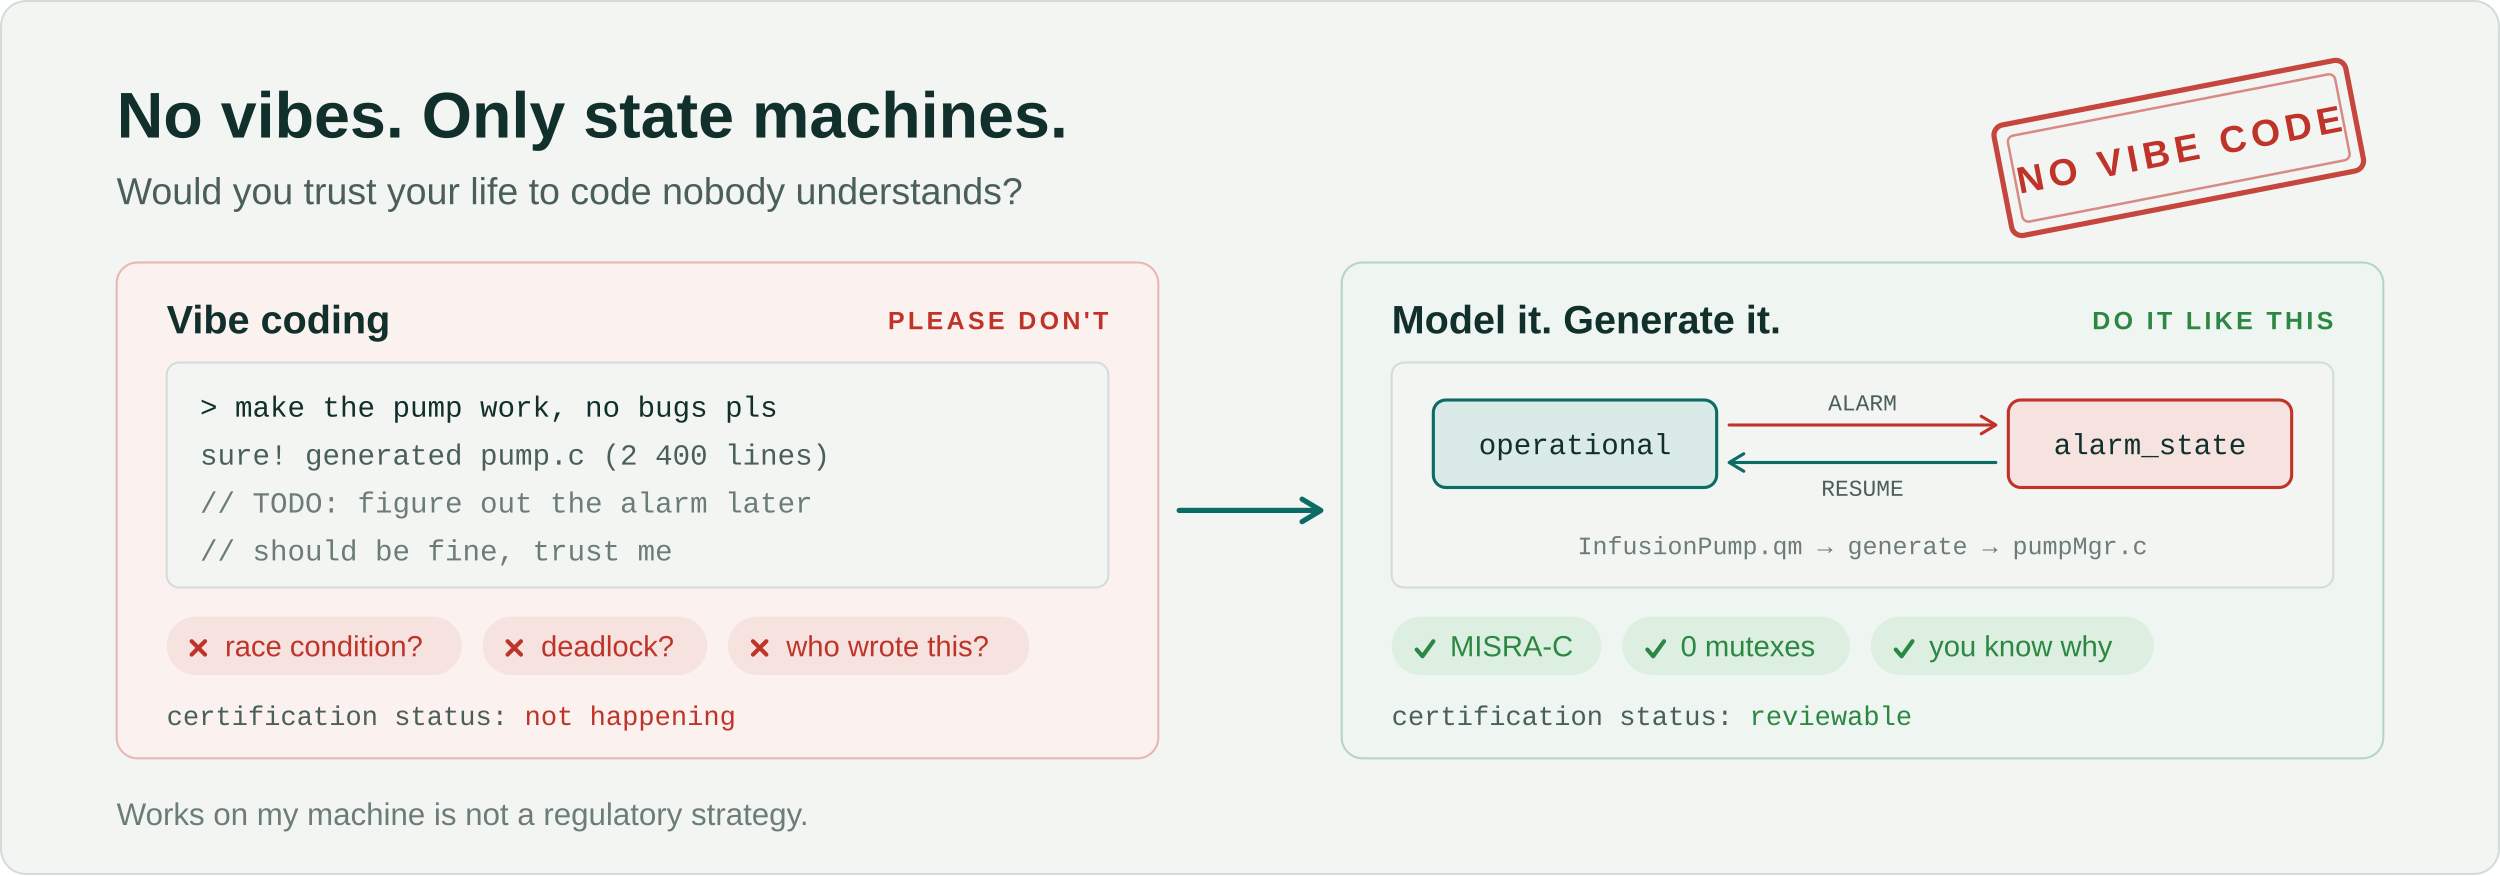
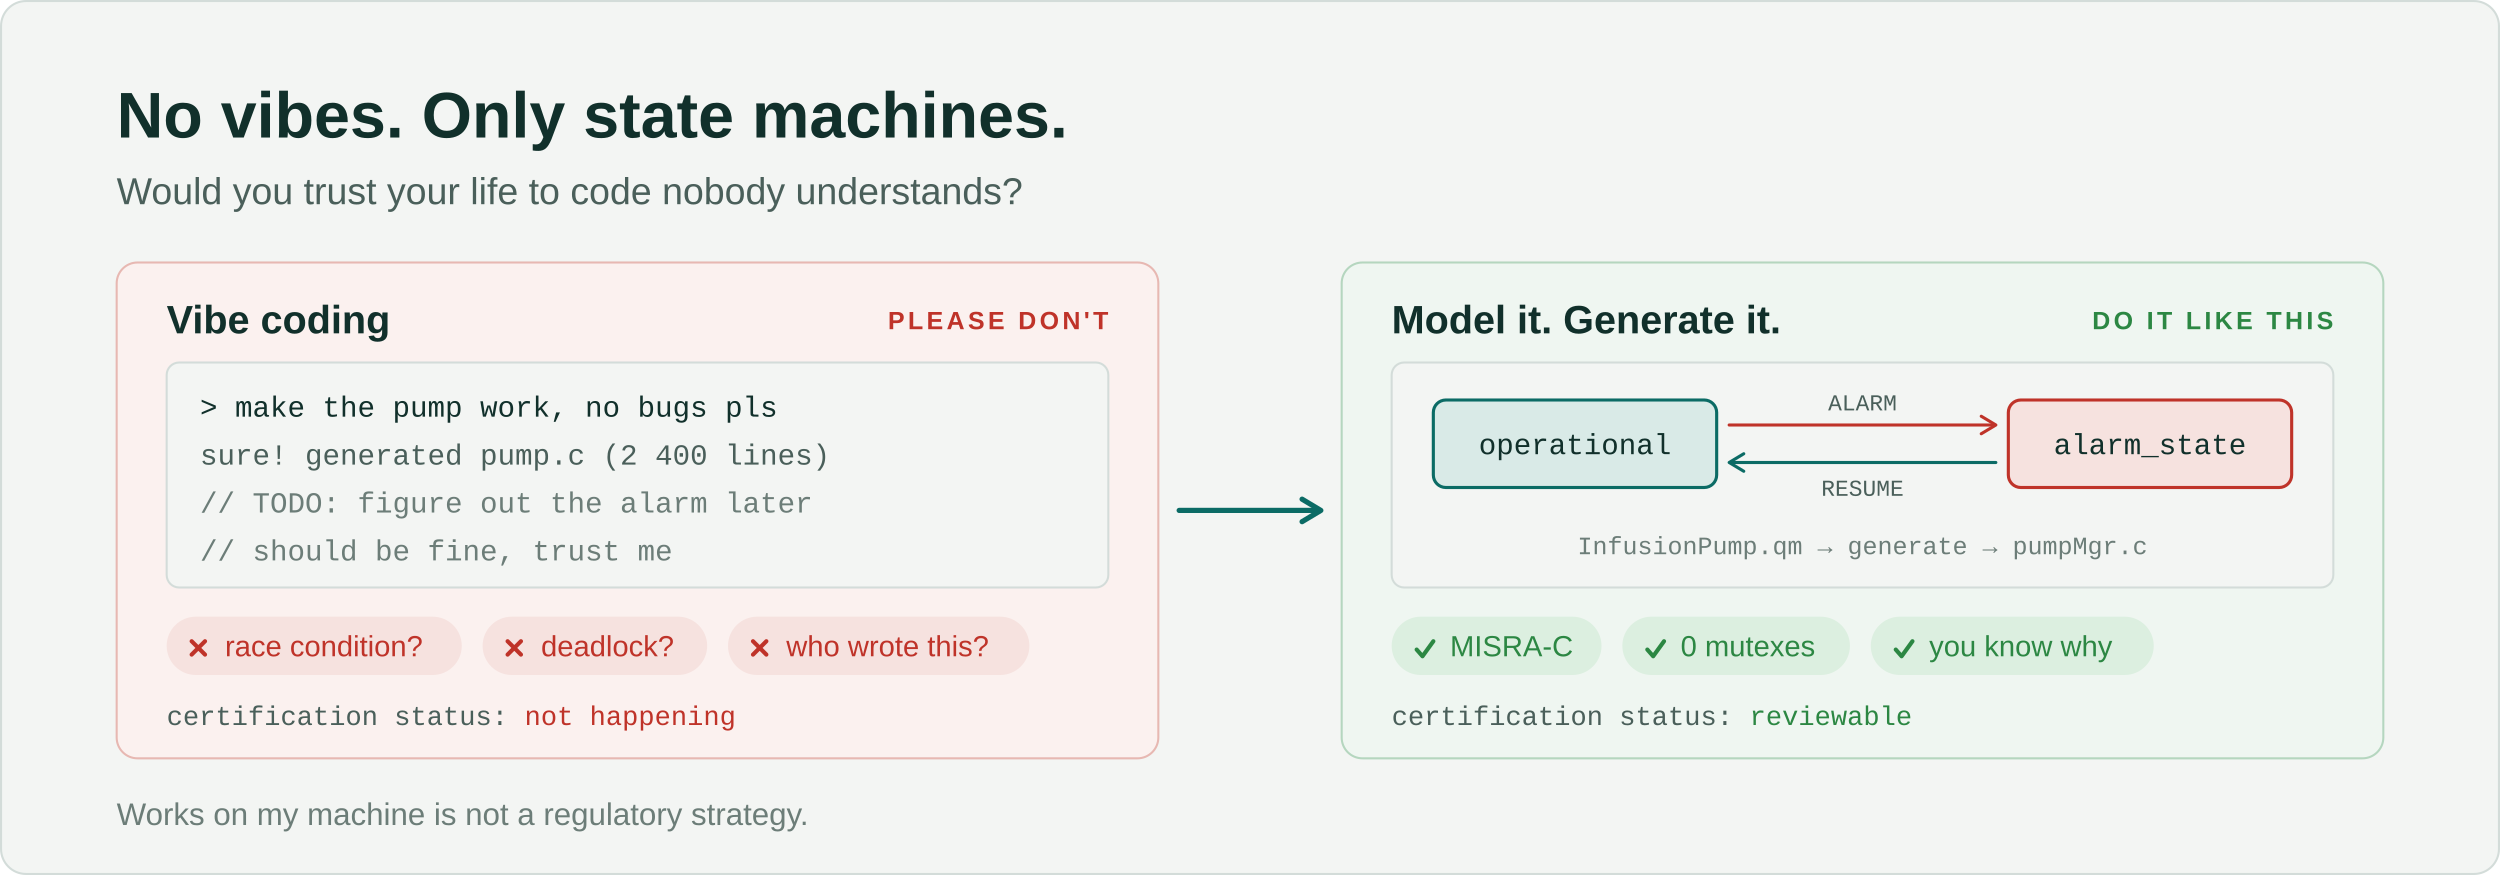
<svg xmlns="http://www.w3.org/2000/svg" xml:space="preserve" width="1200" height="420" viewBox="0 0 1200 420">
  <style>.Display{font-family:-apple-system, BlinkMacSystemFont, 'Segoe UI', 'Helvetica Neue', Arial, sans-serif;font-weight:800;font-style:normal}.Body{font-family:-apple-system, BlinkMacSystemFont, 'Segoe UI', 'Helvetica Neue', Arial, sans-serif;font-weight:400;font-style:normal}.Lead{font-family:-apple-system, BlinkMacSystemFont, 'Segoe UI', 'Helvetica Neue', Arial, sans-serif;font-weight:400;font-style:normal}.Sans{font-family:-apple-system, BlinkMacSystemFont, 'Segoe UI', 'Helvetica Neue', Arial, sans-serif;font-weight:400;font-style:normal}.SansB{font-family:-apple-system, BlinkMacSystemFont, 'Segoe UI', 'Helvetica Neue', Arial, sans-serif;font-weight:700;font-style:normal}.Mono{font-family:'SF Mono', ui-monospace, Menlo, Consolas, 'Liberation Mono', monospace;font-weight:400;font-style:normal}</style>
  <rect x="0.5" y="0.5" width="1199" height="419" rx="12" fill="#f3f5f3" stroke="#d3dcd9" />
  <text x="56.0" y="66.0" class="Display" font-size="31" fill="#11302b">No vibes. Only state machines.</text>
  <text x="56.0" y="98.0" class="Lead" font-size="18" fill="#4a5f5a">Would you trust your life to code nobody understands?</text>
-   <g transform="rotate(-11 1046 72)">
-     <rect x="960" y="44" width="172" height="54" rx="5" fill="none" stroke="#bf3329" stroke-width="2.5" opacity="0.9" />
-     <rect x="966" y="50" width="160" height="42" rx="3" fill="none" stroke="#bf3329" stroke-width="1.2" opacity="0.55" />
-     <text x="1046.0" y="78.0" class="SansB" font-size="18" text-anchor="middle" letter-spacing="2.5" fill="#bf3329">NO VIBE CODE</text>
-   </g>
  <rect x="56" y="126" width="500" height="238" rx="10" fill="#fbf1ef" stroke="#e7b8b2" stroke-width="1" />
  <text x="80.0" y="160.0" class="Display" font-size="19" fill="#11302b">Vibe coding</text>
  <text x="532.0" y="158.0" class="SansB" font-size="12" text-anchor="end" letter-spacing="1.6" fill="#bf3329">PLEASE DON'T</text>
  <rect x="80" y="174" width="452" height="108" rx="6" fill="#f3f5f3" stroke="#d3dcd9" stroke-width="1" />
  <text x="96.0" y="200.0" class="Mono" font-size="14" fill="#11302b">&gt; make the pump work, no bugs pls</text>
  <text x="96.0" y="223.0" class="Mono" font-size="14" fill="#4a5f5a">sure! generated pump.c (2 400 lines)</text>
  <text x="96.0" y="246.0" class="Mono" font-size="14" fill="#6c7d78">// TODO: figure out the alarm later</text>
  <text x="96.0" y="269.0" class="Mono" font-size="14" fill="#6c7d78">// should be fine, trust me</text>
  <rect x="80" y="296" width="141.65" height="28" rx="14" fill="#f6e2df" />
  <path d="M92,307.8 L98.4,314.2 M98.4,307.8 L92,314.2" fill="none" stroke="#bf3329" stroke-width="2" stroke-linecap="round" stroke-linejoin="round" />
  <text x="108.0" y="315.0" class="Sans" font-size="14" fill="#bf3329">race condition?</text>
  <rect x="231.65" y="296" width="107.792" height="28" rx="14" fill="#f6e2df" />
  <path d="M243.65,307.8 L250.05,314.2 M250.05,307.8 L243.65,314.2" fill="none" stroke="#bf3329" stroke-width="2" stroke-linecap="round" stroke-linejoin="round" />
  <text x="259.7" y="315.0" class="Sans" font-size="14" fill="#bf3329">deadlock?</text>
  <rect x="349.442" y="296" width="144.665" height="28" rx="14" fill="#f6e2df" />
  <path d="M361.442,307.8 L367.842,314.2 M367.842,307.8 L361.442,314.2" fill="none" stroke="#bf3329" stroke-width="2" stroke-linecap="round" stroke-linejoin="round" />
  <text x="377.4" y="315.0" class="Sans" font-size="14" fill="#bf3329">who wrote this?</text>
  <text x="80.0" y="348.0" class="Mono" font-size="13" fill="#4a5f5a">certification status:</text>
  <text x="251.8" y="348.0" class="Mono" font-size="13" fill="#bf3329">not happening</text>
  <line x1="566" y1="245" x2="632.5" y2="245" stroke="#0b6b65" stroke-width="2.5" stroke-linecap="round" />
  <path d="M625,239.6 L634,245 L625,250.4" fill="none" stroke="#0b6b65" stroke-width="2.5" stroke-linecap="round" stroke-linejoin="round" />
  <rect x="644" y="126" width="500" height="238" rx="10" fill="#eff6f1" stroke="#b5d6bf" stroke-width="1" />
  <text x="668.0" y="160.0" class="Display" font-size="19" fill="#11302b">Model it. Generate it.</text>
  <text x="1120.0" y="158.0" class="SansB" font-size="12" text-anchor="end" letter-spacing="1.6" fill="#2c8743">DO IT LIKE THIS</text>
  <rect x="668" y="174" width="452" height="108" rx="6" fill="#f3f5f3" stroke="#d3dcd9" stroke-width="1" />
  <rect x="688" y="192" width="136" height="42" rx="6" fill="#d9eae7" stroke="#0b6b65" stroke-width="1.5" />
  <text x="756.0" y="218.0" class="Mono" font-size="14" text-anchor="middle" fill="#11302b">operational</text>
  <rect x="964" y="192" width="136" height="42" rx="6" fill="#f6e2df" stroke="#bf3329" stroke-width="1.5" />
  <text x="1032.0" y="218.0" class="Mono" font-size="14" text-anchor="middle" fill="#11302b">alarm_state</text>
  <line x1="830" y1="204" x2="956.5" y2="204" stroke="#bf3329" stroke-width="1.5" stroke-linecap="round" />
  <path d="M951,199.8 L958,204 L951,208.2" fill="none" stroke="#bf3329" stroke-width="1.5" stroke-linecap="round" stroke-linejoin="round" />
  <text x="894.0" y="197.0" class="Mono" font-size="11" text-anchor="middle" fill="#4a5f5a">ALARM</text>
  <line x1="958" y1="222" x2="831.5" y2="222" stroke="#0b6b65" stroke-width="1.5" stroke-linecap="round" />
  <path d="M837,217.8 L830,222 L837,226.2" fill="none" stroke="#0b6b65" stroke-width="1.5" stroke-linecap="round" stroke-linejoin="round" />
  <text x="894.0" y="238.0" class="Mono" font-size="11" text-anchor="middle" fill="#4a5f5a">RESUME</text>
  <text x="894.0" y="266.0" class="Mono" font-size="12" text-anchor="middle" fill="#6c7d78">InfusionPump.qm → generate → pumpMgr.c</text>
  <rect x="668" y="296" width="100.724" height="28" rx="14" fill="#dcefe0" />
  <path d="M680,311.8 L682.8,315 L688.0,307.8" fill="none" stroke="#2c8743" stroke-width="2" stroke-linecap="round" stroke-linejoin="round" />
  <text x="696.0" y="315.0" class="Sans" font-size="14" fill="#2c8743">MISRA-C</text>
  <rect x="778.724" y="296" width="109.248" height="28" rx="14" fill="#dcefe0" />
  <path d="M790.724,311.8 L793.524,315 L798.724,307.8" fill="none" stroke="#2c8743" stroke-width="2" stroke-linecap="round" stroke-linejoin="round" />
  <text x="806.7" y="315.0" class="Sans" font-size="14" fill="#2c8743">0 mutexes</text>
  <rect x="897.972" y="296" width="135.826" height="28" rx="14" fill="#dcefe0" />
  <path d="M909.972,311.8 L912.772,315 L917.972,307.8" fill="none" stroke="#2c8743" stroke-width="2" stroke-linecap="round" stroke-linejoin="round" />
  <text x="926.0" y="315.0" class="Sans" font-size="14" fill="#2c8743">you know why</text>
  <text x="668.0" y="348.0" class="Mono" font-size="13" fill="#4a5f5a">certification status:</text>
  <text x="839.8" y="348.0" class="Mono" font-size="13" fill="#2c8743">reviewable</text>
  <text x="56.0" y="396.0" class="Lead" font-size="15" fill="#6c7d78">Works on my machine is not a regulatory strategy.</text>
</svg>
